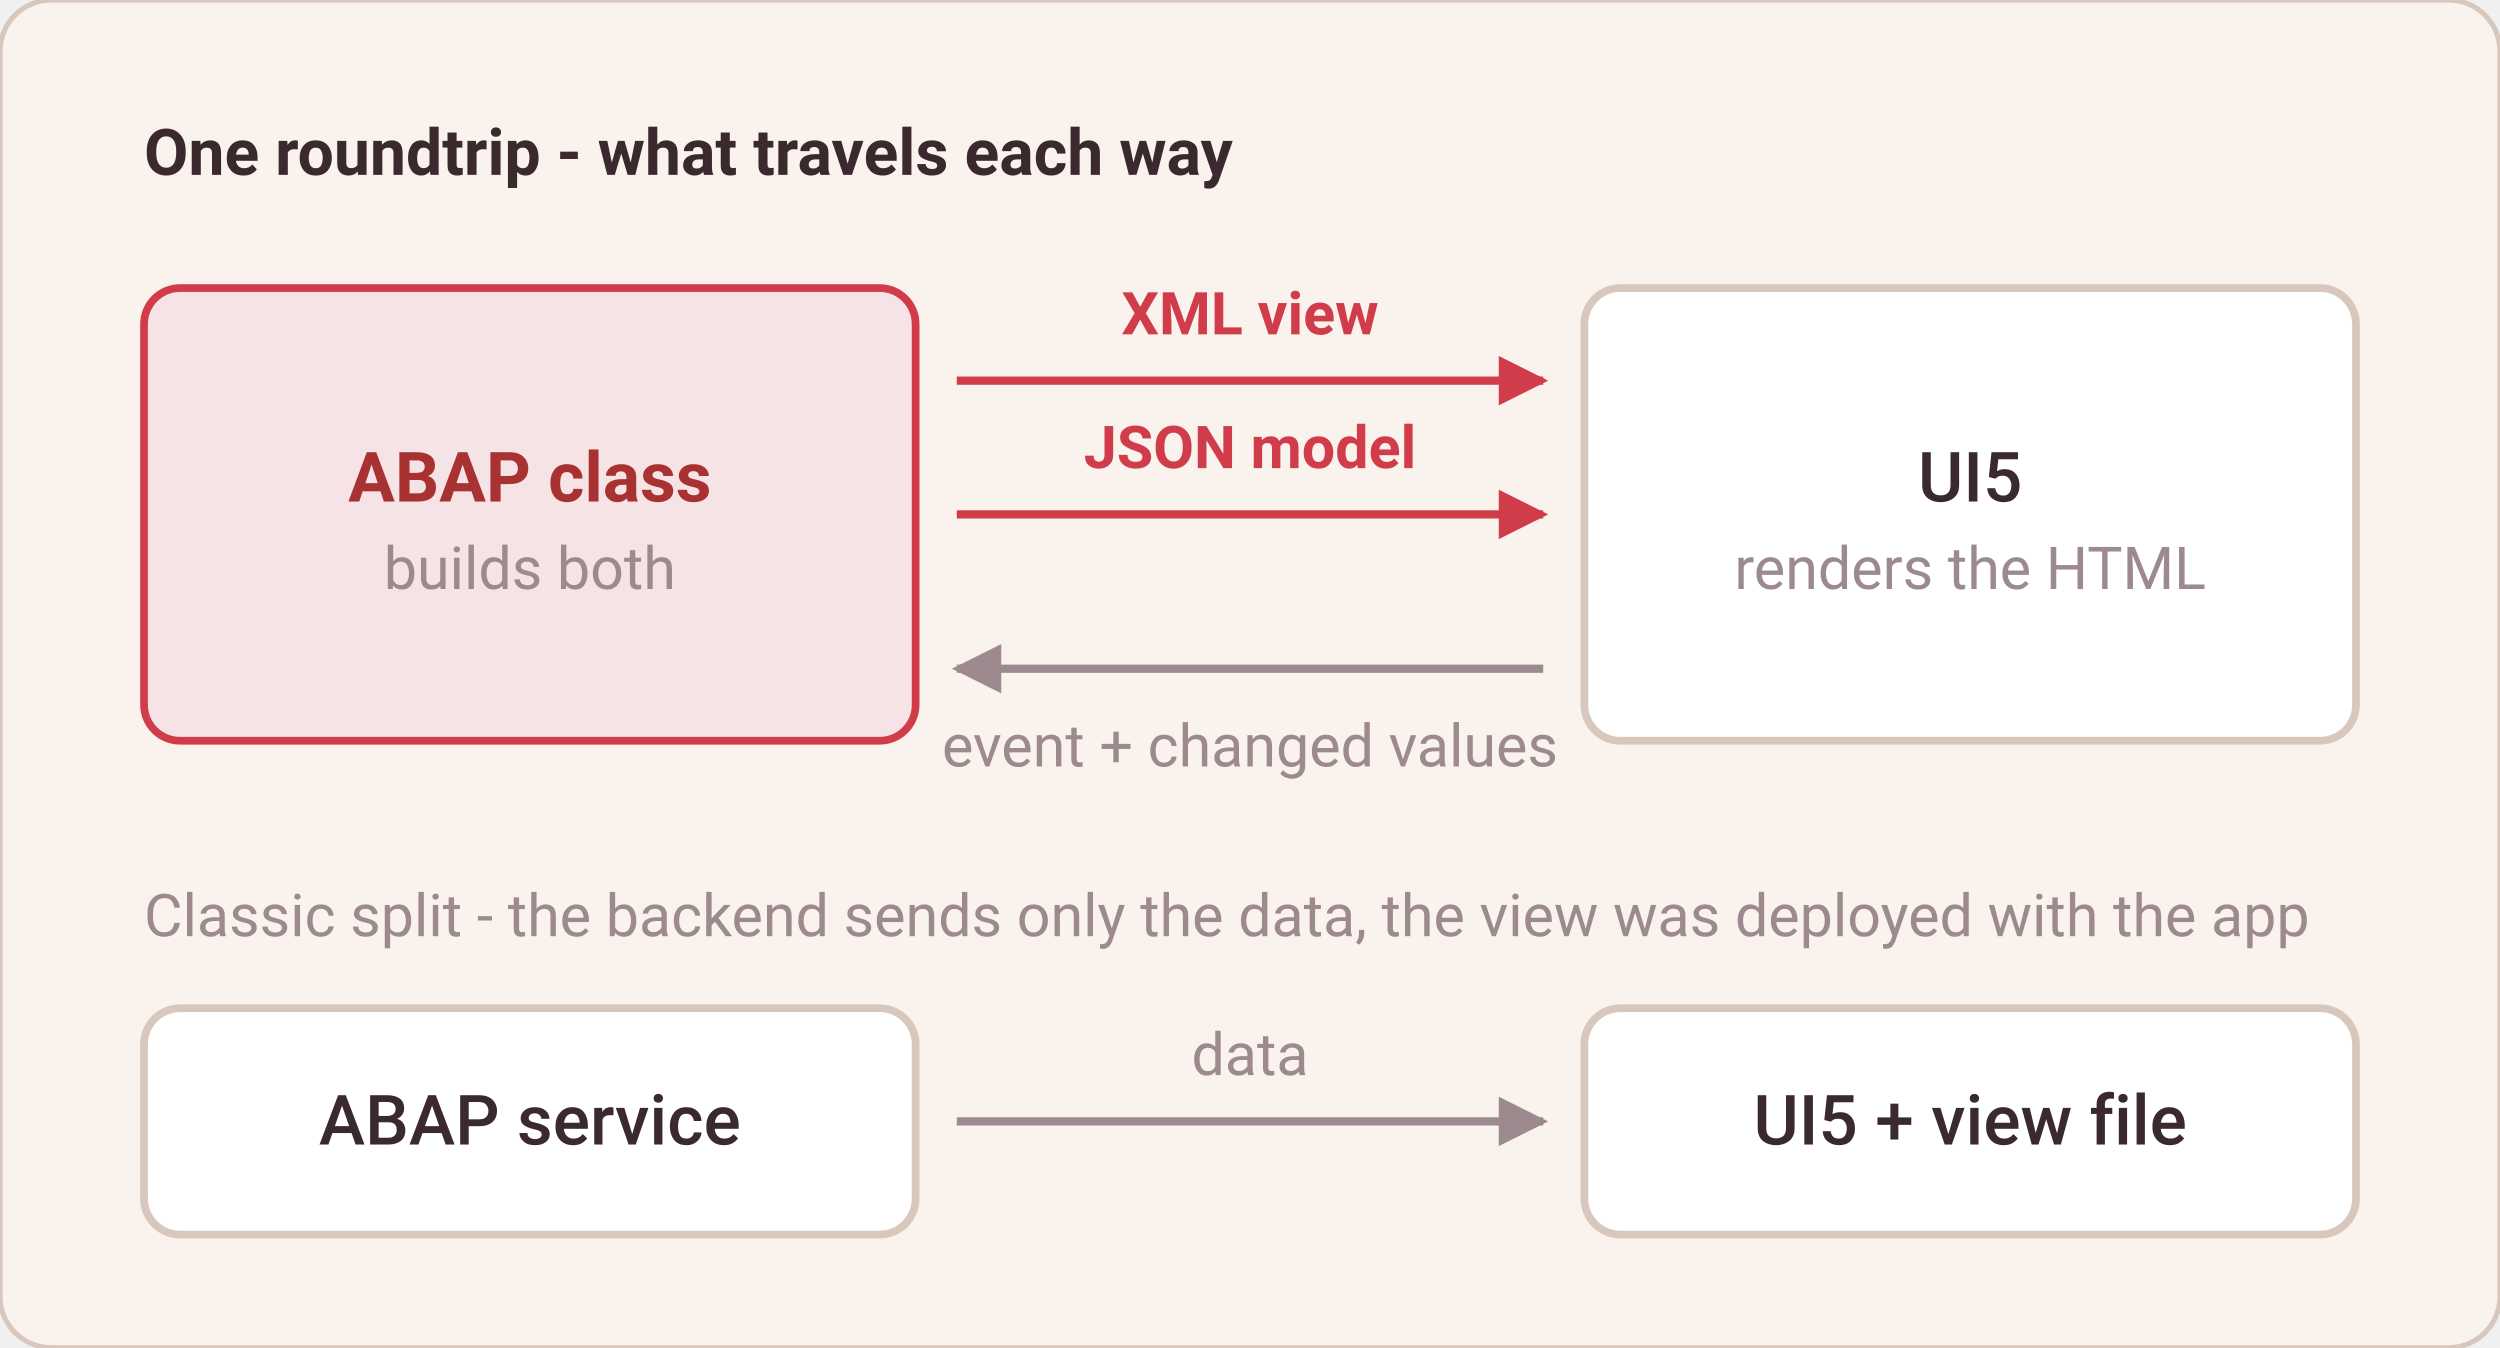
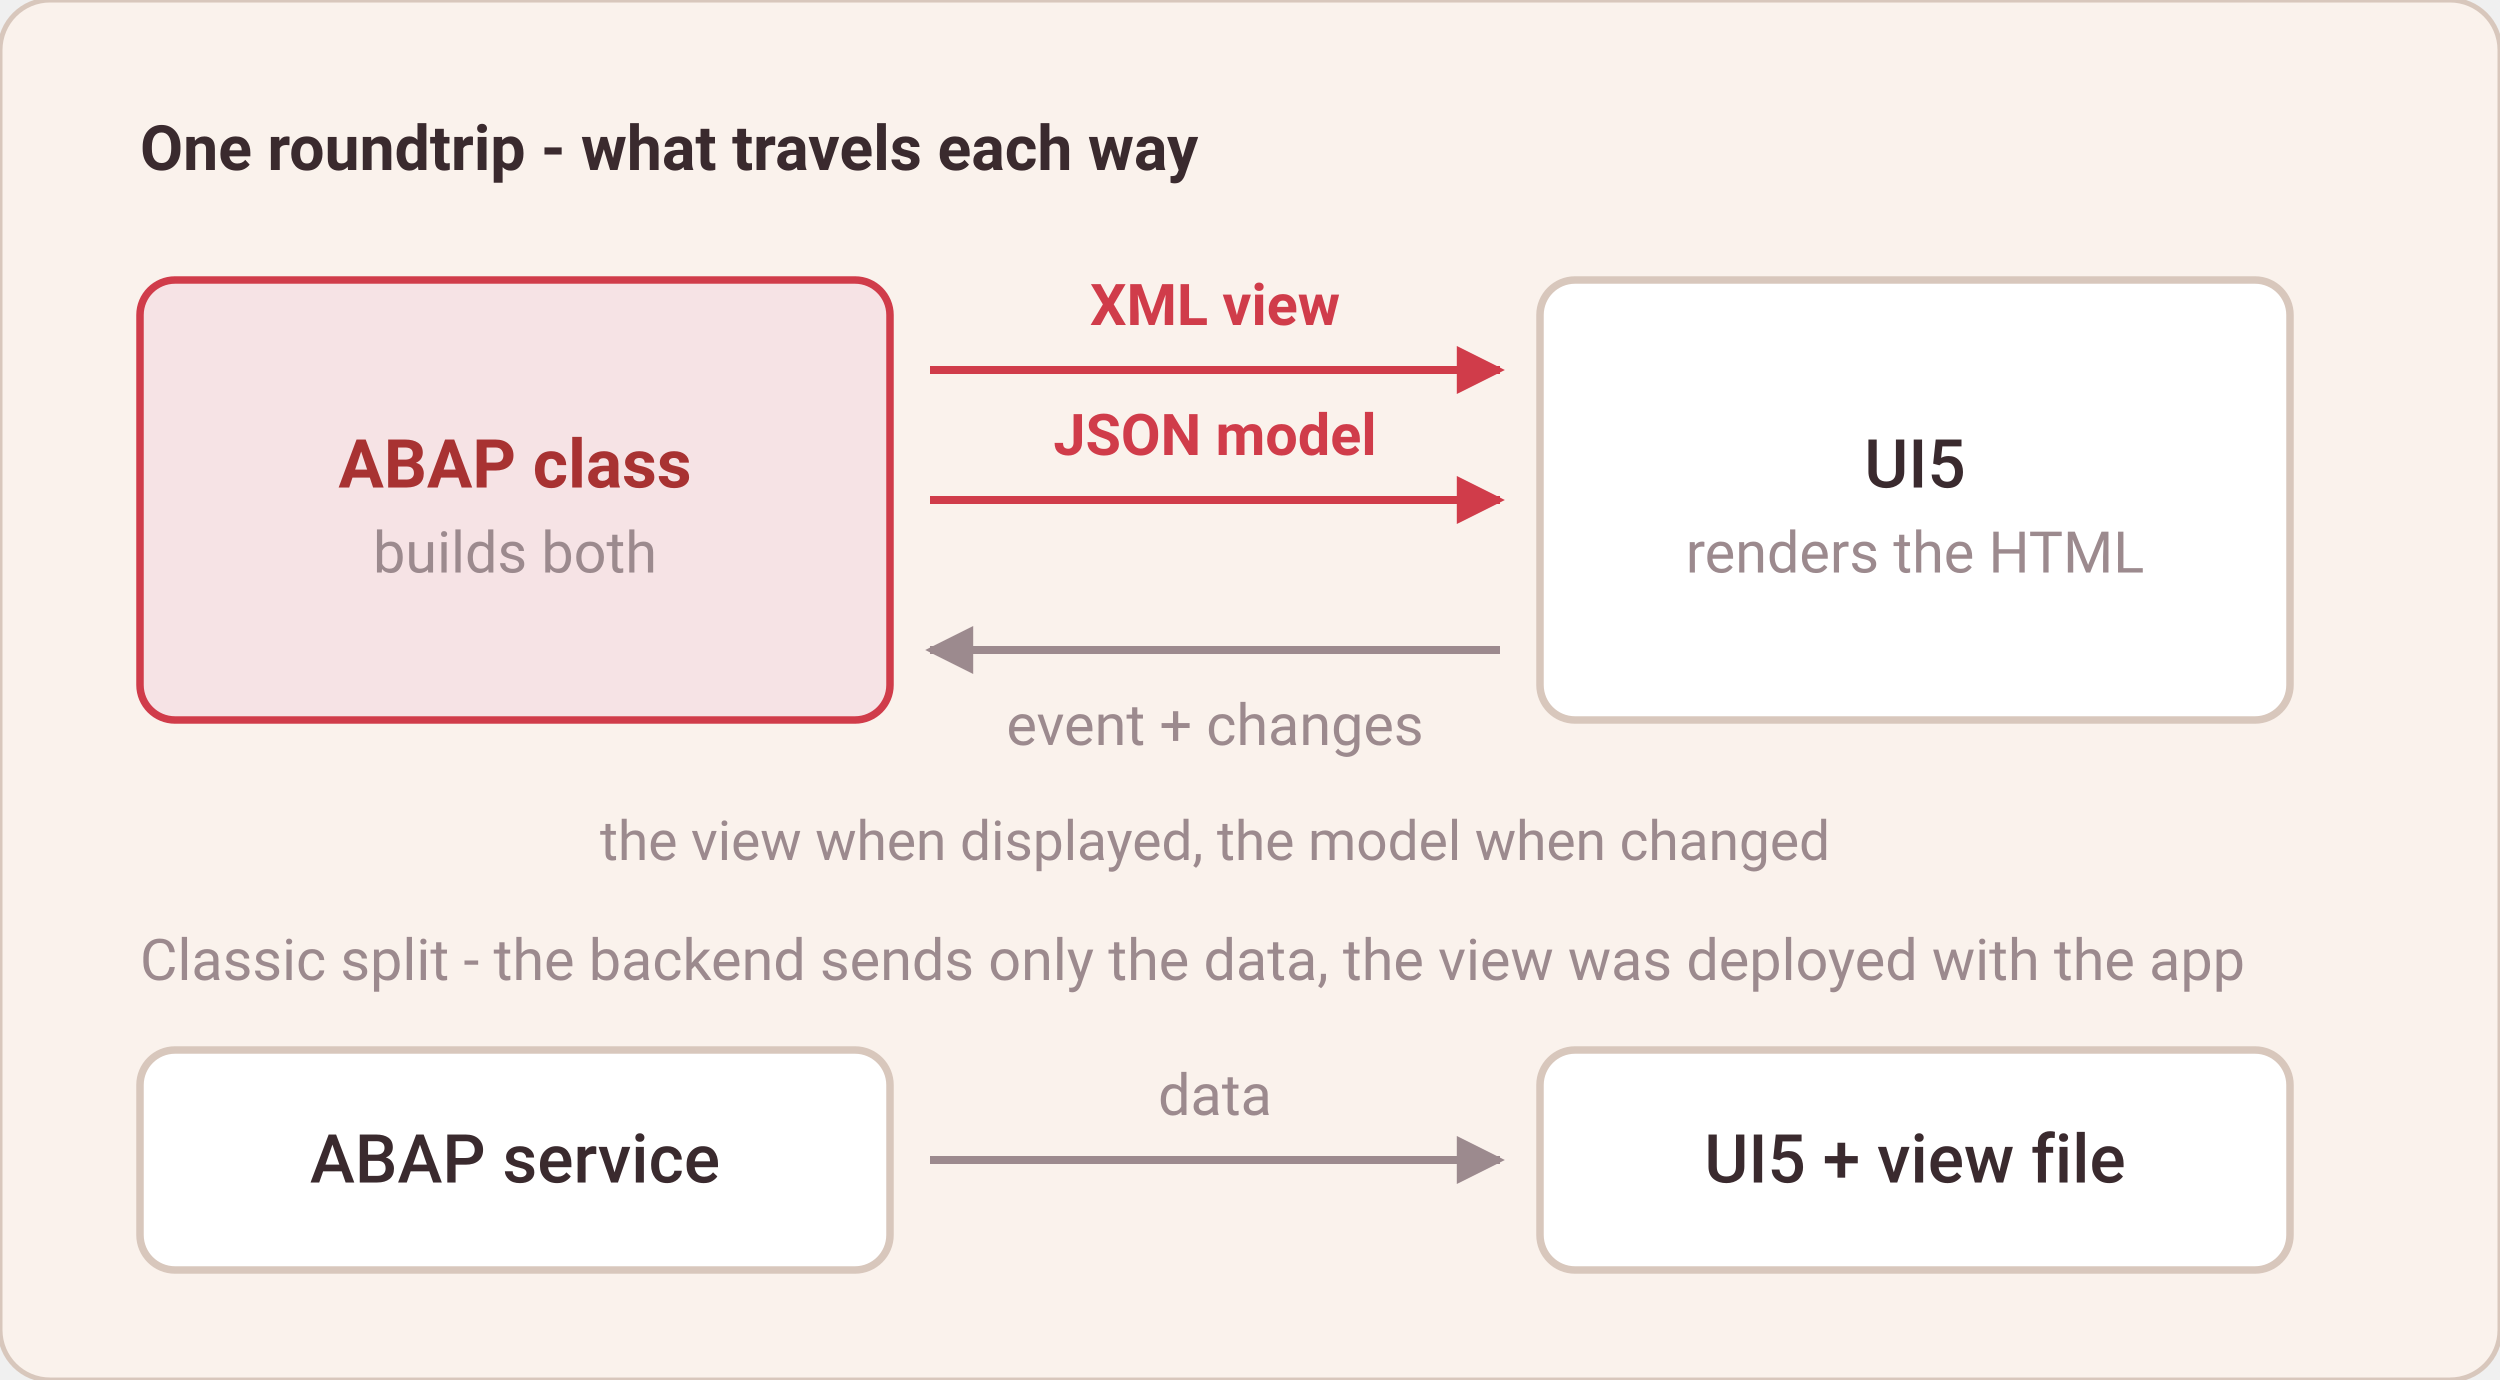
- <svg xmlns="http://www.w3.org/2000/svg" viewBox="0 0 486 262" width="486" height="262" role="img">
+ <svg xmlns="http://www.w3.org/2000/svg" viewBox="0 0 500 276" width="500" height="276" role="img">
  <style data-dark="">@media (prefers-color-scheme:dark){[fill="#FAF2EC"]{fill:#172033}[fill="#FFFFFF"]{fill:#0f1522}[fill="#3A2A2E"]{fill:#f1f4f9}[fill="#9C8A8E"]{fill:#9aa4b5}[fill="#F6E3E5"]{fill:#3a1d22}[fill="#D03C4A"]{fill:#f0606d}[fill="#A83232"]{fill:#ff8a95}[stroke="#D8C7BC"]{stroke:#34405a}[stroke="#9C8A8E"]{stroke:#6b778c}[stroke="#D03C4A"]{stroke:#f0606d}}</style>
  <defs>
    <marker id="am" viewBox="0 0 10 10" refX="9" refY="5" markerWidth="6" markerHeight="6" orient="auto">
      <path d="M0 0 L10 5 L0 10 z" fill="#9C8A8E" />
    </marker>
    <marker id="ar" viewBox="0 0 10 10" refX="9" refY="5" markerWidth="6" markerHeight="6" orient="auto">
      <path d="M0 0 L10 5 L0 10 z" fill="#D03C4A" />
    </marker>
  </defs>
-   <rect width="486" height="262" rx="10" fill="#FAF2EC" stroke="#D8C7BC" />
+   <rect width="500" height="276" rx="10" fill="#FAF2EC" stroke="#D8C7BC" />
  <text x="28" y="34" font-family="-apple-system,BlinkMacSystemFont,'Segoe UI',Roboto,'Helvetica Neue',Arial,sans-serif" font-size="12.5" fill="#3A2A2E" font-weight="700" text-anchor="start">One roundtrip - what travels each way</text>
  <rect x="28" y="56" width="150" height="88" rx="7" fill="#F6E3E5" stroke="#D03C4A" stroke-width="1.5" />
  <text x="103.0" y="97.5" font-family="-apple-system,BlinkMacSystemFont,'Segoe UI',Roboto,'Helvetica Neue',Arial,sans-serif" font-size="13.5" font-weight="600" fill="#A83232" text-anchor="middle">ABAP class</text>
  <text x="103.0" y="114.5" font-family="-apple-system,BlinkMacSystemFont,'Segoe UI',Roboto,'Helvetica Neue',Arial,sans-serif" font-size="11.5" fill="#9C8A8E" text-anchor="middle">builds both</text>
  <line x1="186" y1="74" x2="300" y2="74" stroke="#D03C4A" stroke-width="1.6" marker-end="url(#ar)" />
  <text x="243.0" y="65.0" font-family="-apple-system,BlinkMacSystemFont,'Segoe UI',Roboto,'Helvetica Neue',Arial,sans-serif" font-size="11.5" fill="#D03C4A" text-anchor="middle" font-weight="600">XML view</text>
  <line x1="186" y1="100" x2="300" y2="100" stroke="#D03C4A" stroke-width="1.6" marker-end="url(#ar)" />
  <text x="243.0" y="91.0" font-family="-apple-system,BlinkMacSystemFont,'Segoe UI',Roboto,'Helvetica Neue',Arial,sans-serif" font-size="11.5" fill="#D03C4A" text-anchor="middle" font-weight="600">JSON model</text>
  <line x1="300" y1="130" x2="186" y2="130" stroke="#9C8A8E" stroke-width="1.6" marker-end="url(#am)" />
-   <text x="243.0" y="149.0" font-family="-apple-system,BlinkMacSystemFont,'Segoe UI',Roboto,'Helvetica Neue',Arial,sans-serif" font-size="11.5" fill="#9C8A8E" text-anchor="middle" font-weight="400">event + changed values</text>
+   <text x="243.0" y="149.0" font-family="-apple-system,BlinkMacSystemFont,'Segoe UI',Roboto,'Helvetica Neue',Arial,sans-serif" font-size="11.5" fill="#9C8A8E" text-anchor="middle" font-weight="400">event + changes</text>
  <rect x="308" y="56" width="150" height="88" rx="7" fill="#FFFFFF" stroke="#D8C7BC" stroke-width="1.5" />
  <text x="383.0" y="97.5" font-family="-apple-system,BlinkMacSystemFont,'Segoe UI',Roboto,'Helvetica Neue',Arial,sans-serif" font-size="13.5" font-weight="500" fill="#3A2A2E" text-anchor="middle">UI5</text>
  <text x="383.0" y="114.5" font-family="-apple-system,BlinkMacSystemFont,'Segoe UI',Roboto,'Helvetica Neue',Arial,sans-serif" font-size="11.5" fill="#9C8A8E" text-anchor="middle">renders the HTML</text>
-   <text x="28" y="182" font-family="-apple-system,BlinkMacSystemFont,'Segoe UI',Roboto,'Helvetica Neue',Arial,sans-serif" font-size="11.5" fill="#9C8A8E" font-weight="400" text-anchor="start">Classic split - the backend sends only the data, the view was deployed with the app</text>
-   <rect x="28" y="196" width="150" height="44" rx="7" fill="#FFFFFF" stroke="#D8C7BC" stroke-width="1.5" />
-   <text x="103.0" y="222.5" font-family="-apple-system,BlinkMacSystemFont,'Segoe UI',Roboto,'Helvetica Neue',Arial,sans-serif" font-size="13.5" font-weight="500" fill="#3A2A2E" text-anchor="middle">ABAP service</text>
-   <line x1="186" y1="218" x2="300" y2="218" stroke="#9C8A8E" stroke-width="1.6" marker-end="url(#am)" />
-   <text x="243.0" y="209.0" font-family="-apple-system,BlinkMacSystemFont,'Segoe UI',Roboto,'Helvetica Neue',Arial,sans-serif" font-size="11.5" fill="#9C8A8E" text-anchor="middle" font-weight="400">data</text>
-   <rect x="308" y="196" width="150" height="44" rx="7" fill="#FFFFFF" stroke="#D8C7BC" stroke-width="1.5" />
-   <text x="383.0" y="222.5" font-family="-apple-system,BlinkMacSystemFont,'Segoe UI',Roboto,'Helvetica Neue',Arial,sans-serif" font-size="13.5" font-weight="500" fill="#3A2A2E" text-anchor="middle">UI5 + view file</text>
+   <text x="243" y="172" font-family="-apple-system,BlinkMacSystemFont,'Segoe UI',Roboto,'Helvetica Neue',Arial,sans-serif" font-size="11" fill="#9C8A8E" font-weight="400" text-anchor="middle">the view when displayed, the model when changed</text>
+   <text x="28" y="196" font-family="-apple-system,BlinkMacSystemFont,'Segoe UI',Roboto,'Helvetica Neue',Arial,sans-serif" font-size="11.5" fill="#9C8A8E" font-weight="400" text-anchor="start">Classic split - the backend sends only the data, the view was deployed with the app</text>
+   <rect x="28" y="210" width="150" height="44" rx="7" fill="#FFFFFF" stroke="#D8C7BC" stroke-width="1.5" />
+   <text x="103.0" y="236.5" font-family="-apple-system,BlinkMacSystemFont,'Segoe UI',Roboto,'Helvetica Neue',Arial,sans-serif" font-size="13.5" font-weight="500" fill="#3A2A2E" text-anchor="middle">ABAP service</text>
+   <line x1="186" y1="232" x2="300" y2="232" stroke="#9C8A8E" stroke-width="1.6" marker-end="url(#am)" />
+   <text x="243.0" y="223" font-family="-apple-system,BlinkMacSystemFont,'Segoe UI',Roboto,'Helvetica Neue',Arial,sans-serif" font-size="11.5" fill="#9C8A8E" text-anchor="middle" font-weight="400">data</text>
+   <rect x="308" y="210" width="150" height="44" rx="7" fill="#FFFFFF" stroke="#D8C7BC" stroke-width="1.5" />
+   <text x="383.0" y="236.5" font-family="-apple-system,BlinkMacSystemFont,'Segoe UI',Roboto,'Helvetica Neue',Arial,sans-serif" font-size="13.5" font-weight="500" fill="#3A2A2E" text-anchor="middle">UI5 + view file</text>
</svg>
